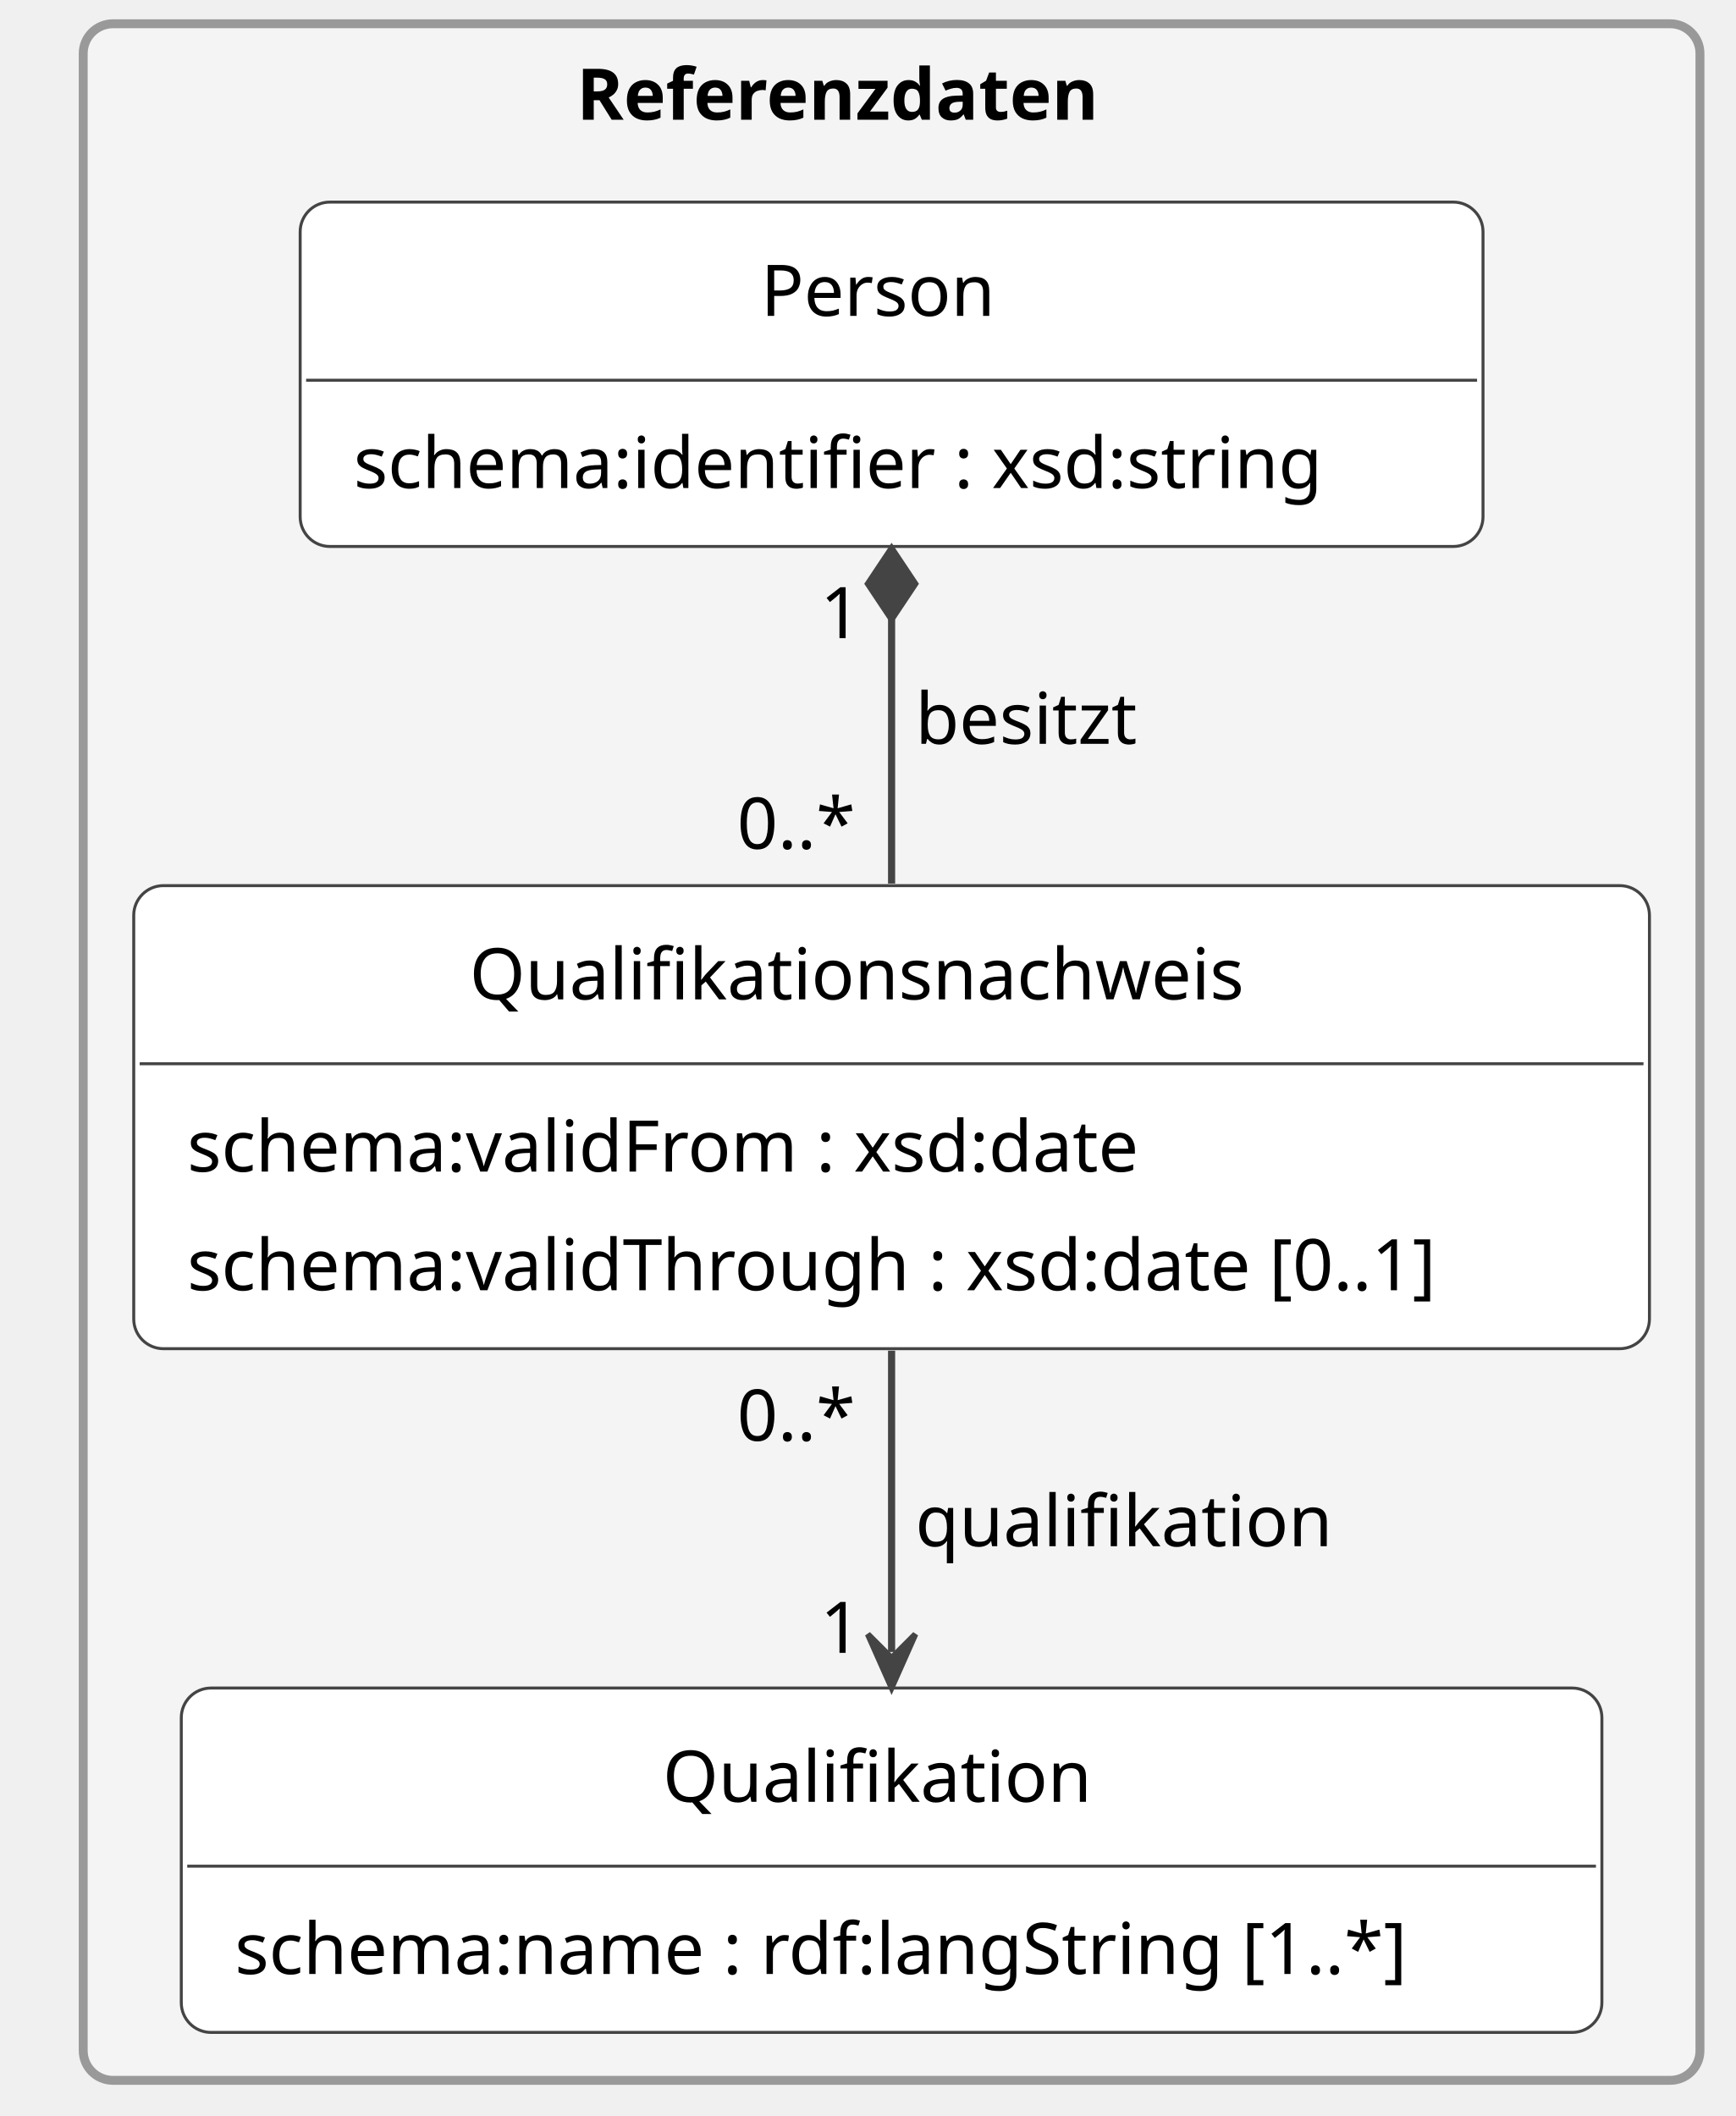
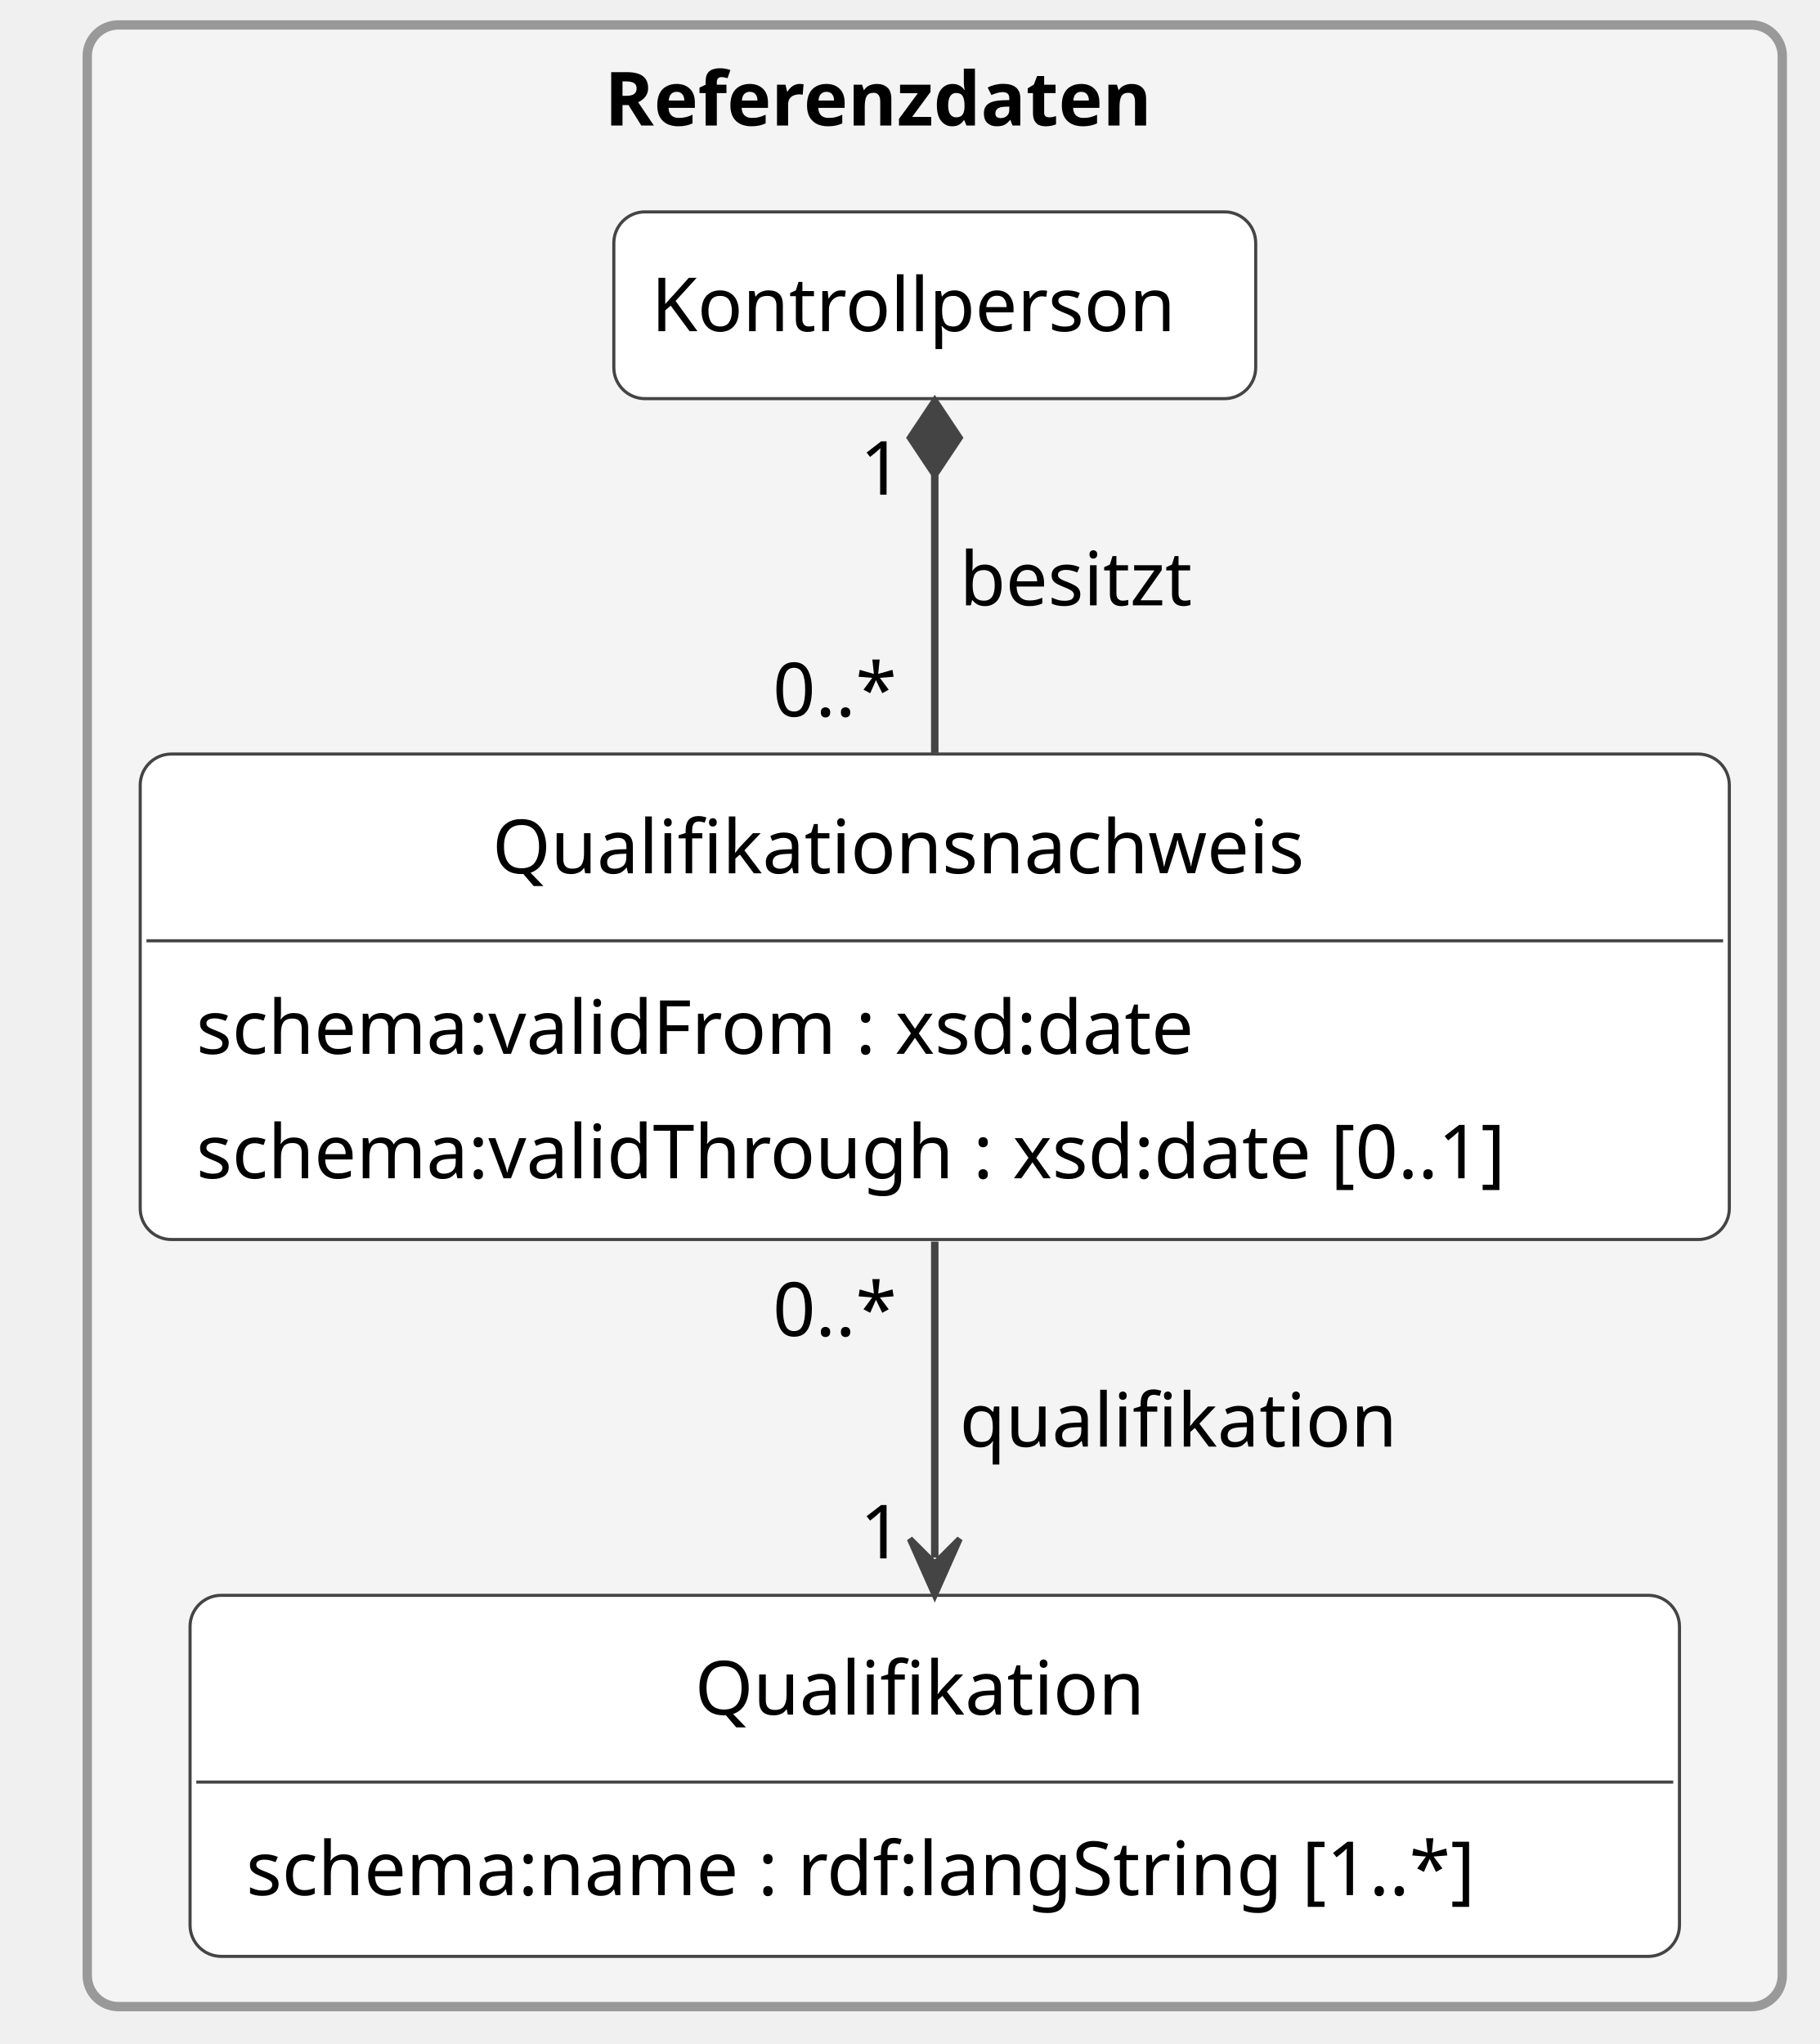
- <svg xmlns="http://www.w3.org/2000/svg" contentStyleType="text/css" height="356px" preserveAspectRatio="none" style="width:292px;height:356px;background:#FFFFFF;" version="1.1" viewBox="0 0 292 356" width="292px" zoomAndPan="magnify">
+ <svg xmlns="http://www.w3.org/2000/svg" contentStyleType="text/css" height="328px" preserveAspectRatio="none" style="width:292px;height:328px;background:#FFFFFF;" version="1.1" viewBox="0 0 292 328" width="292px" zoomAndPan="magnify">
  <defs />
  <g>
    <g id="cluster_REF">
-       <rect fill="#F4F4F4" height="346" rx="5" ry="5" style="stroke:#999999;stroke-width:1.5;" width="272" x="14" y="4" />
+       <rect fill="#F4F4F4" height="318" rx="5" ry="5" style="stroke:#999999;stroke-width:1.5;" width="272" x="14" y="4" />
      <text fill="#000000" font-family="sans-serif" font-size="12" font-weight="bold" lengthAdjust="spacing" textLength="106" x="97" y="20.139">Referenzdaten</text>
    </g>
    <g id="elem_PER">
-       <rect codeLine="22" fill="#FFFFFF" height="57.938" id="PER" rx="5" ry="5" style="stroke:#444444;stroke-width:0.5;" width="199" x="50.5" y="34" />
-       <text fill="#000000" font-family="sans-serif" font-size="12" lengthAdjust="spacing" textLength="44" x="128" y="53.139">Person</text>
-       <line style="stroke:#444444;stroke-width:0.5;" x1="51.5" x2="248.5" y1="63.969" y2="63.969" />
-       <text fill="#000000" font-family="sans-serif" font-size="12" lengthAdjust="spacing" textLength="181" x="59.5" y="82.107">schema:identifier : xsd:string</text>
+       <rect codeLine="22" fill="#FFFFFF" height="29.969" id="PER" rx="5" ry="5" style="stroke:#444444;stroke-width:0.5;" width="103" x="98.5" y="34" />
+       <text fill="#000000" font-family="sans-serif" font-size="12" lengthAdjust="spacing" textLength="91" x="104.5" y="53.139">Kontrollperson</text>
    </g>
    <g id="elem_QN">
-       <rect codeLine="25" fill="#FFFFFF" height="77.906" id="QN" rx="5" ry="5" style="stroke:#444444;stroke-width:0.5;" width="255" x="22.5" y="149" />
-       <text fill="#000000" font-family="sans-serif" font-size="12" lengthAdjust="spacing" textLength="142" x="79" y="168.139">Qualifikationsnachweis</text>
-       <line style="stroke:#444444;stroke-width:0.5;" x1="23.5" x2="276.5" y1="178.969" y2="178.969" />
-       <text fill="#000000" font-family="sans-serif" font-size="12" lengthAdjust="spacing" textLength="178" x="31.5" y="197.107">schema:validFrom : xsd:date</text>
-       <text fill="#000000" font-family="sans-serif" font-size="12" lengthAdjust="spacing" textLength="237" x="31.5" y="217.076">schema:validThrough : xsd:date [0..1]</text>
+       <rect codeLine="23" fill="#FFFFFF" height="77.906" id="QN" rx="5" ry="5" style="stroke:#444444;stroke-width:0.5;" width="255" x="22.5" y="121" />
+       <text fill="#000000" font-family="sans-serif" font-size="12" lengthAdjust="spacing" textLength="142" x="79" y="140.139">Qualifikationsnachweis</text>
+       <line style="stroke:#444444;stroke-width:0.5;" x1="23.5" x2="276.5" y1="150.969" y2="150.969" />
+       <text fill="#000000" font-family="sans-serif" font-size="12" lengthAdjust="spacing" textLength="178" x="31.5" y="169.107">schema:validFrom : xsd:date</text>
+       <text fill="#000000" font-family="sans-serif" font-size="12" lengthAdjust="spacing" textLength="237" x="31.5" y="189.076">schema:validThrough : xsd:date [0..1]</text>
    </g>
    <g id="elem_QUA">
-       <rect codeLine="29" fill="#FFFFFF" height="57.938" id="QUA" rx="5" ry="5" style="stroke:#444444;stroke-width:0.5;" width="239" x="30.5" y="284" />
-       <text fill="#000000" font-family="sans-serif" font-size="12" lengthAdjust="spacing" textLength="77" x="111.5" y="303.139">Qualifikation</text>
-       <line style="stroke:#444444;stroke-width:0.5;" x1="31.5" x2="268.5" y1="313.969" y2="313.969" />
-       <text fill="#000000" font-family="sans-serif" font-size="12" lengthAdjust="spacing" textLength="221" x="39.5" y="332.107">schema:name : rdf:langString [1..*]</text>
+       <rect codeLine="27" fill="#FFFFFF" height="57.938" id="QUA" rx="5" ry="5" style="stroke:#444444;stroke-width:0.5;" width="239" x="30.5" y="256" />
+       <text fill="#000000" font-family="sans-serif" font-size="12" lengthAdjust="spacing" textLength="77" x="111.5" y="275.139">Qualifikation</text>
+       <line style="stroke:#444444;stroke-width:0.5;" x1="31.5" x2="268.5" y1="285.969" y2="285.969" />
+       <text fill="#000000" font-family="sans-serif" font-size="12" lengthAdjust="spacing" textLength="221" x="39.5" y="304.107">schema:name : rdf:langString [1..*]</text>
    </g>
-     <polygon fill="#444444" points="150,92.219,146,98.219,150,104.219,154,98.219,150,92.219" style="stroke:#444444;stroke-width:1.0;" />
-     <path d="M150,104.219 C150,120.957 150,130.402 150,148.659 " fill="none" style="stroke:#444444;stroke-width:1.2;" />
-     <text fill="#000000" font-family="sans-serif" font-size="12" lengthAdjust="spacing" textLength="41" x="154" y="125.139">besitzt</text>
-     <text fill="#000000" font-family="sans-serif" font-size="12" lengthAdjust="spacing" textLength="22" x="124" y="142.798">0..*</text>
-     <text fill="#000000" font-family="sans-serif" font-size="12" lengthAdjust="spacing" textLength="8" x="138" y="107.357">1</text>
-     <polygon fill="#444444" points="150,283.94,154,274.94,150,278.94,146,274.94,150,283.94" style="stroke:#444444;stroke-width:1.0;" />
-     <path d="M150,227.244 C150,245.579 150,261.149 150,277.94 " fill="none" style="stroke:#444444;stroke-width:1.2;" />
-     <text fill="#000000" font-family="sans-serif" font-size="12" lengthAdjust="spacing" textLength="76" x="154" y="260.139">qualifikation</text>
-     <text fill="#000000" font-family="sans-serif" font-size="12" lengthAdjust="spacing" textLength="8" x="138" y="278.079">1</text>
-     <text fill="#000000" font-family="sans-serif" font-size="12" lengthAdjust="spacing" textLength="22" x="124" y="242.382">0..*</text>
+     <polygon fill="#444444" points="150,64.25,146,70.25,150,76.25,154,70.25,150,64.25" style="stroke:#444444;stroke-width:1.0;" />
+     <path d="M150,76.25 C150,90.561 150,101.239 150,120.82 " fill="none" style="stroke:#444444;stroke-width:1.2;" />
+     <text fill="#000000" font-family="sans-serif" font-size="12" lengthAdjust="spacing" textLength="41" x="154" y="97.139">besitzt</text>
+     <text fill="#000000" font-family="sans-serif" font-size="12" lengthAdjust="spacing" textLength="22" x="124" y="114.958">0..*</text>
+     <text fill="#000000" font-family="sans-serif" font-size="12" lengthAdjust="spacing" textLength="8" x="138" y="79.388">1</text>
+     <polygon fill="#444444" points="150,255.94,154,246.94,150,250.94,146,246.94,150,255.94" style="stroke:#444444;stroke-width:1.0;" />
+     <path d="M150,199.244 C150,217.579 150,233.149 150,249.94 " fill="none" style="stroke:#444444;stroke-width:1.2;" />
+     <text fill="#000000" font-family="sans-serif" font-size="12" lengthAdjust="spacing" textLength="76" x="154" y="232.139">qualifikation</text>
+     <text fill="#000000" font-family="sans-serif" font-size="12" lengthAdjust="spacing" textLength="8" x="138" y="250.079">1</text>
+     <text fill="#000000" font-family="sans-serif" font-size="12" lengthAdjust="spacing" textLength="22" x="124" y="214.382">0..*</text>
  </g>
</svg>
